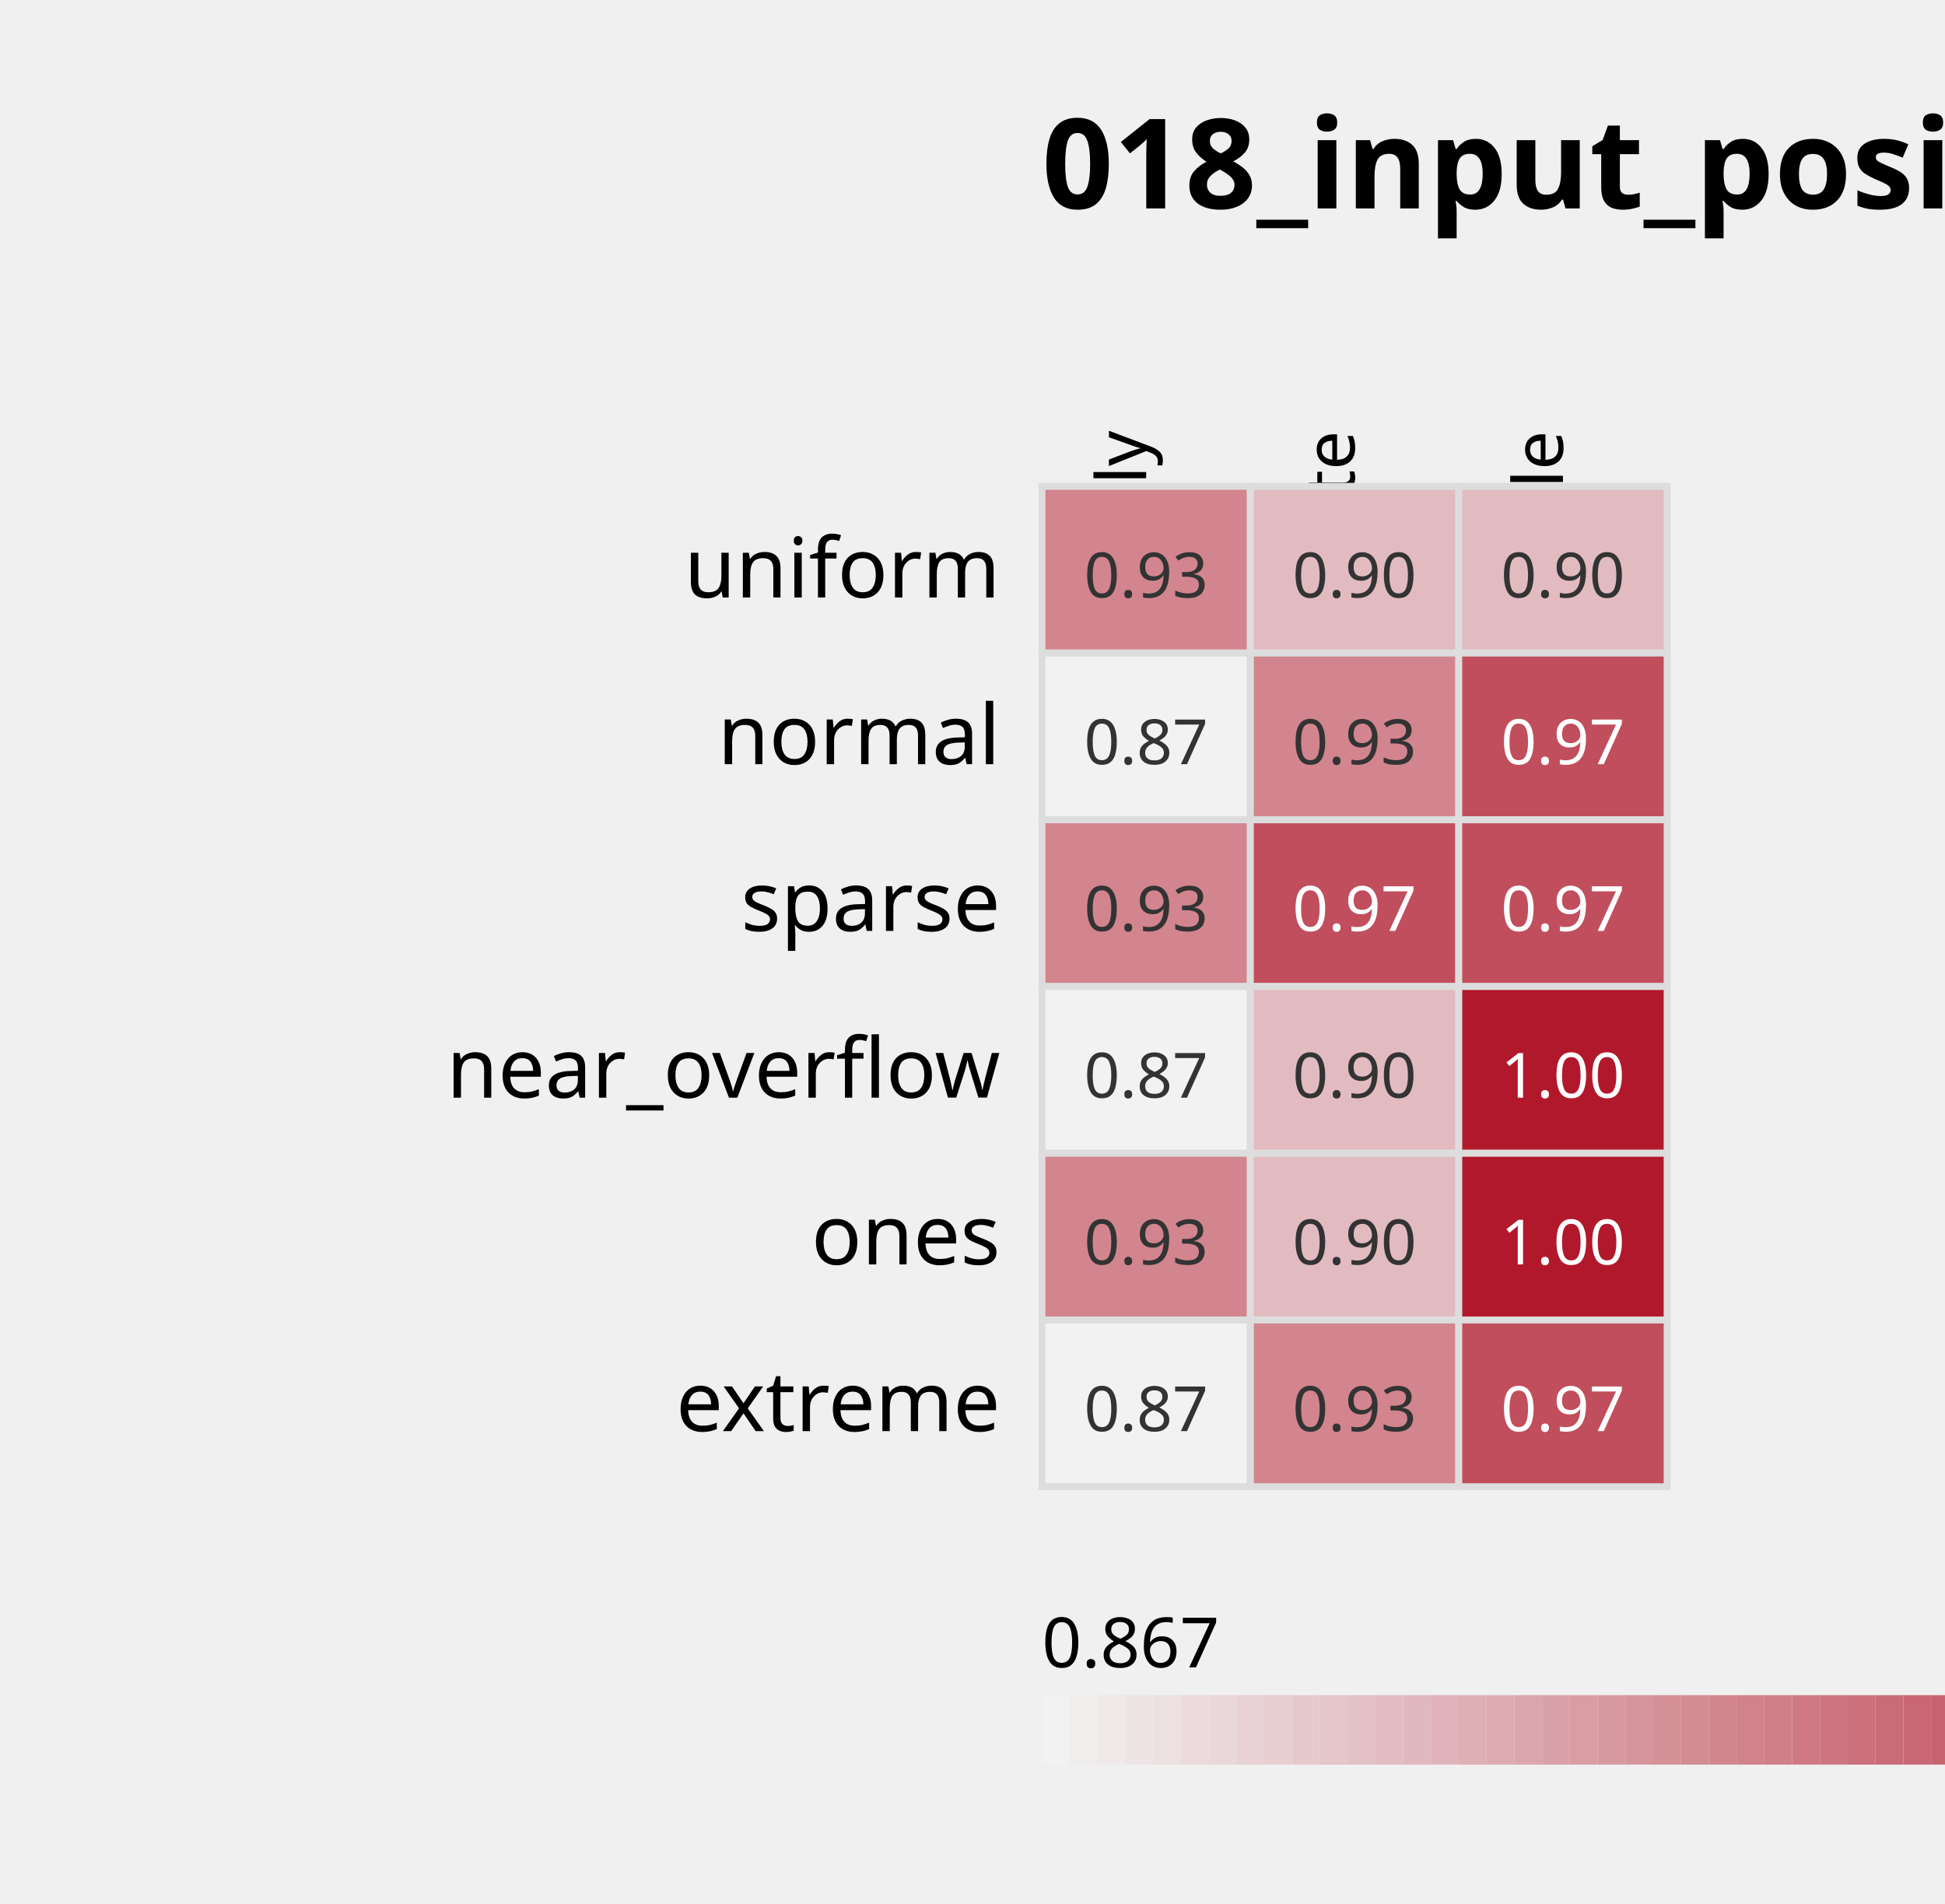
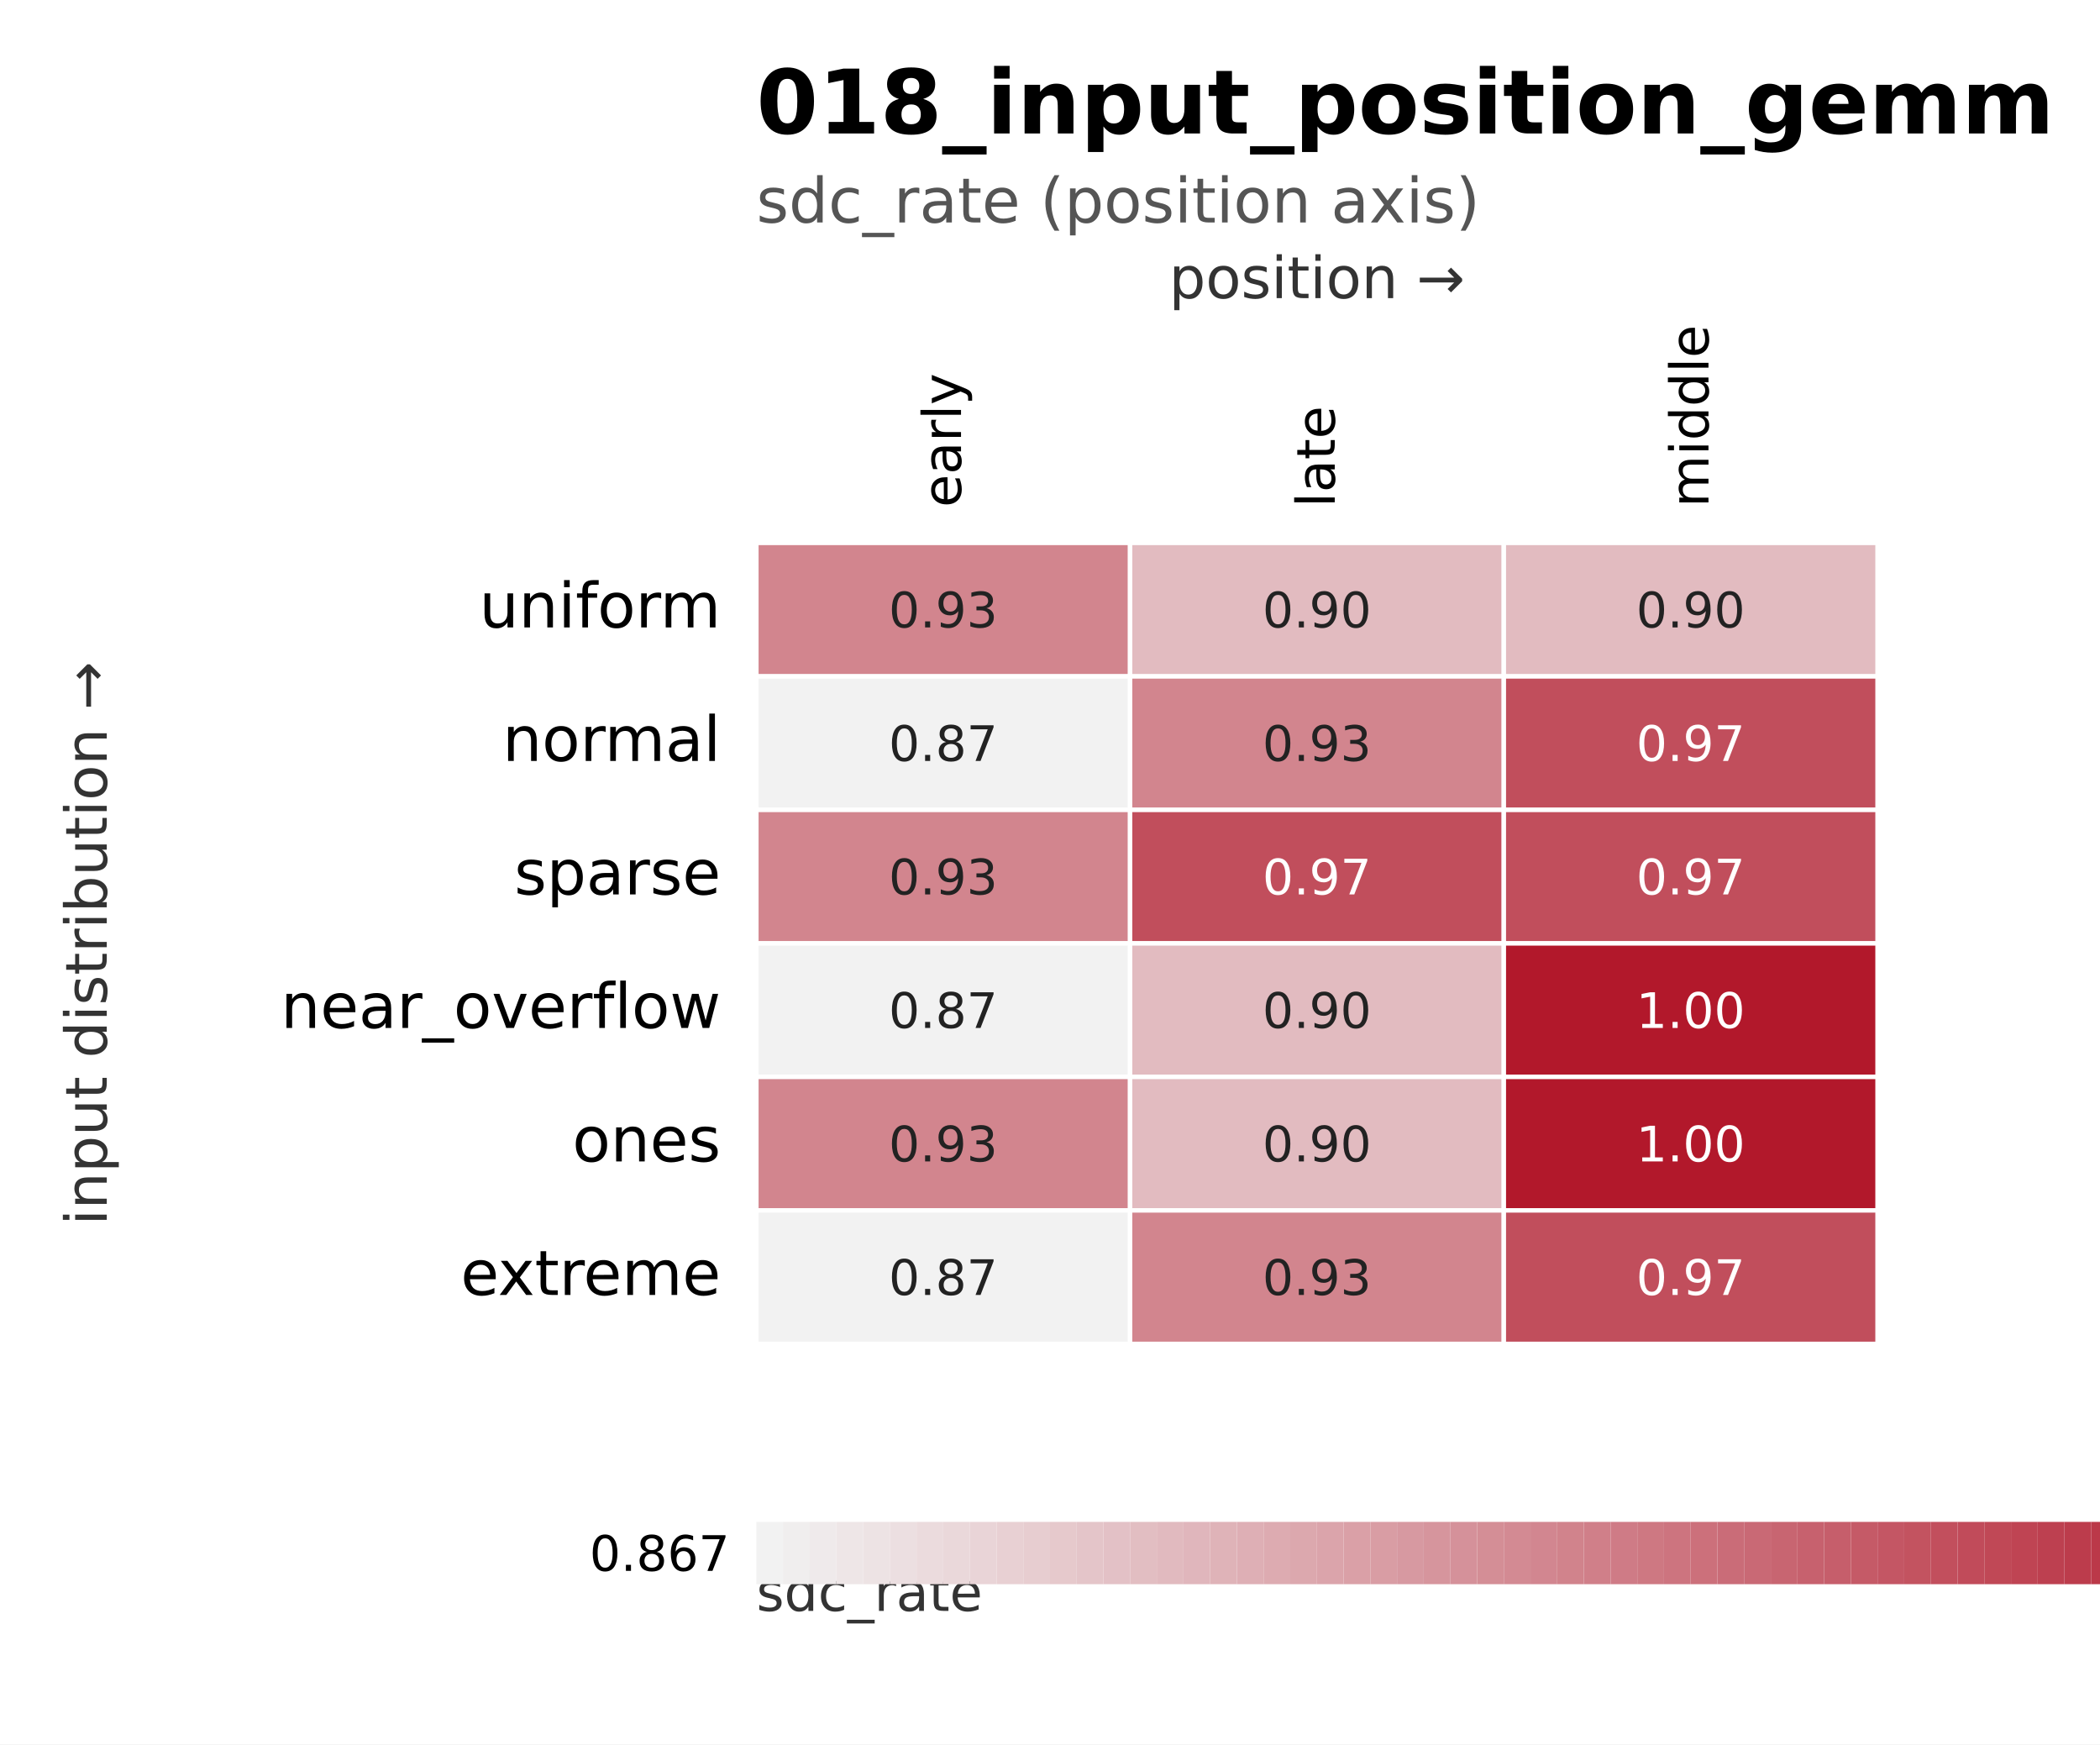
- <svg xmlns="http://www.w3.org/2000/svg" width="280" height="274">
-   <rect width="100%%" height="100%%" fill="white" />
-   <text x="150" y="30" font-family="sans-serif" font-size="18" font-weight="bold">018_input_position_gemm - sdc_rate</text>
-   <text x="165" y="62" font-family="sans-serif" font-size="10" text-anchor="end" transform="rotate(-90 165 62)">early</text>
-   <text x="195" y="62" font-family="sans-serif" font-size="10" text-anchor="end" transform="rotate(-90 195 62)">late</text>
-   <text x="225" y="62" font-family="sans-serif" font-size="10" text-anchor="end" transform="rotate(-90 225 62)">middle</text>
-   <text x="144" y="86" font-family="sans-serif" font-size="12" text-anchor="end">uniform</text>
-   <rect x="150" y="70" width="30" height="24" fill="#d2858e" stroke="#dddddd" />
-   <text x="165" y="86" font-family="sans-serif" font-size="9" fill="#333333" text-anchor="middle">0.93</text>
-   <rect x="180" y="70" width="30" height="24" fill="#e2bbc0" stroke="#dddddd" />
-   <text x="195" y="86" font-family="sans-serif" font-size="9" fill="#333333" text-anchor="middle">0.90</text>
-   <rect x="210" y="70" width="30" height="24" fill="#e2bbc0" stroke="#dddddd" />
-   <text x="225" y="86" font-family="sans-serif" font-size="9" fill="#333333" text-anchor="middle">0.90</text>
-   <text x="144" y="110" font-family="sans-serif" font-size="12" text-anchor="end">normal</text>
-   <rect x="150" y="94" width="30" height="24" fill="#f2f2f2" stroke="#dddddd" />
-   <text x="165" y="110" font-family="sans-serif" font-size="9" fill="#333333" text-anchor="middle">0.87</text>
-   <rect x="180" y="94" width="30" height="24" fill="#d2858e" stroke="#dddddd" />
-   <text x="195" y="110" font-family="sans-serif" font-size="9" fill="#333333" text-anchor="middle">0.93</text>
-   <rect x="210" y="94" width="30" height="24" fill="#c14e5c" stroke="#dddddd" />
-   <text x="225" y="110" font-family="sans-serif" font-size="9" fill="#ffffff" text-anchor="middle">0.97</text>
-   <text x="144" y="134" font-family="sans-serif" font-size="12" text-anchor="end">sparse</text>
-   <rect x="150" y="118" width="30" height="24" fill="#d2858e" stroke="#dddddd" />
-   <text x="165" y="134" font-family="sans-serif" font-size="9" fill="#333333" text-anchor="middle">0.93</text>
-   <rect x="180" y="118" width="30" height="24" fill="#c14e5c" stroke="#dddddd" />
-   <text x="195" y="134" font-family="sans-serif" font-size="9" fill="#ffffff" text-anchor="middle">0.97</text>
-   <rect x="210" y="118" width="30" height="24" fill="#c14e5c" stroke="#dddddd" />
-   <text x="225" y="134" font-family="sans-serif" font-size="9" fill="#ffffff" text-anchor="middle">0.97</text>
-   <text x="144" y="158" font-family="sans-serif" font-size="12" text-anchor="end">near_overflow</text>
-   <rect x="150" y="142" width="30" height="24" fill="#f2f2f2" stroke="#dddddd" />
-   <text x="165" y="158" font-family="sans-serif" font-size="9" fill="#333333" text-anchor="middle">0.87</text>
-   <rect x="180" y="142" width="30" height="24" fill="#e2bbc0" stroke="#dddddd" />
-   <text x="195" y="158" font-family="sans-serif" font-size="9" fill="#333333" text-anchor="middle">0.90</text>
-   <rect x="210" y="142" width="30" height="24" fill="#b2182b" stroke="#dddddd" />
-   <text x="225" y="158" font-family="sans-serif" font-size="9" fill="#ffffff" text-anchor="middle">1.00</text>
-   <text x="144" y="182" font-family="sans-serif" font-size="12" text-anchor="end">ones</text>
-   <rect x="150" y="166" width="30" height="24" fill="#d2858e" stroke="#dddddd" />
-   <text x="165" y="182" font-family="sans-serif" font-size="9" fill="#333333" text-anchor="middle">0.93</text>
-   <rect x="180" y="166" width="30" height="24" fill="#e2bbc0" stroke="#dddddd" />
-   <text x="195" y="182" font-family="sans-serif" font-size="9" fill="#333333" text-anchor="middle">0.90</text>
-   <rect x="210" y="166" width="30" height="24" fill="#b2182b" stroke="#dddddd" />
-   <text x="225" y="182" font-family="sans-serif" font-size="9" fill="#ffffff" text-anchor="middle">1.00</text>
-   <text x="144" y="206" font-family="sans-serif" font-size="12" text-anchor="end">extreme</text>
-   <rect x="150" y="190" width="30" height="24" fill="#f2f2f2" stroke="#dddddd" />
-   <text x="165" y="206" font-family="sans-serif" font-size="9" fill="#333333" text-anchor="middle">0.87</text>
-   <rect x="180" y="190" width="30" height="24" fill="#d2858e" stroke="#dddddd" />
-   <text x="195" y="206" font-family="sans-serif" font-size="9" fill="#333333" text-anchor="middle">0.93</text>
-   <rect x="210" y="190" width="30" height="24" fill="#c14e5c" stroke="#dddddd" />
-   <text x="225" y="206" font-family="sans-serif" font-size="9" fill="#ffffff" text-anchor="middle">0.97</text>
-   <text x="150" y="240" font-family="sans-serif" font-size="10">0.867</text>
-   <rect x="150" y="244" width="4" height="10" fill="#f2f2f2" />
-   <rect x="154" y="244" width="4" height="10" fill="#f0eded" />
-   <rect x="158" y="244" width="4" height="10" fill="#efe9e9" />
-   <rect x="162" y="244" width="4" height="10" fill="#eee4e5" />
-   <rect x="166" y="244" width="4" height="10" fill="#ece0e1" />
-   <rect x="170" y="244" width="4" height="10" fill="#ebdbdd" />
-   <rect x="174" y="244" width="4" height="10" fill="#ead7d9" />
-   <rect x="178" y="244" width="4" height="10" fill="#e8d2d5" />
-   <rect x="182" y="244" width="4" height="10" fill="#e7ced1" />
-   <rect x="186" y="244" width="4" height="10" fill="#e6c9cd" />
-   <rect x="190" y="244" width="4" height="10" fill="#e4c5c9" />
-   <rect x="194" y="244" width="4" height="10" fill="#e3c1c5" />
-   <rect x="198" y="244" width="4" height="10" fill="#e2bcc1" />
-   <rect x="202" y="244" width="4" height="10" fill="#e1b8bd" />
-   <rect x="206" y="244" width="4" height="10" fill="#dfb3b9" />
-   <rect x="210" y="244" width="4" height="10" fill="#deafb5" />
-   <rect x="214" y="244" width="4" height="10" fill="#ddaab1" />
-   <rect x="218" y="244" width="4" height="10" fill="#dba6ac" />
-   <rect x="222" y="244" width="4" height="10" fill="#daa1a8" />
-   <rect x="226" y="244" width="4" height="10" fill="#d99da4" />
-   <rect x="230" y="244" width="4" height="10" fill="#d799a0" />
-   <rect x="234" y="244" width="4" height="10" fill="#d6949c" />
-   <rect x="238" y="244" width="4" height="10" fill="#d59098" />
-   <rect x="242" y="244" width="4" height="10" fill="#d38b94" />
-   <rect x="246" y="244" width="4" height="10" fill="#d28790" />
-   <rect x="250" y="244" width="4" height="10" fill="#d1828c" />
-   <rect x="254" y="244" width="4" height="10" fill="#d07e88" />
-   <rect x="258" y="244" width="4" height="10" fill="#ce7984" />
-   <rect x="262" y="244" width="4" height="10" fill="#cd7580" />
-   <rect x="266" y="244" width="4" height="10" fill="#cc707c" />
-   <rect x="270" y="244" width="4" height="10" fill="#ca6c78" />
-   <rect x="274" y="244" width="4" height="10" fill="#c96874" />
-   <rect x="278" y="244" width="4" height="10" fill="#c86370" />
-   <rect x="282" y="244" width="4" height="10" fill="#c65f6b" />
-   <rect x="286" y="244" width="4" height="10" fill="#c55a67" />
-   <rect x="290" y="244" width="4" height="10" fill="#c45663" />
-   <rect x="294" y="244" width="4" height="10" fill="#c2515f" />
-   <rect x="298" y="244" width="4" height="10" fill="#c14d5b" />
-   <rect x="302" y="244" width="4" height="10" fill="#c04857" />
-   <rect x="306" y="244" width="4" height="10" fill="#bf4453" />
-   <rect x="310" y="244" width="4" height="10" fill="#bd404f" />
-   <rect x="314" y="244" width="4" height="10" fill="#bc3b4b" />
-   <rect x="318" y="244" width="4" height="10" fill="#bb3747" />
-   <rect x="322" y="244" width="4" height="10" fill="#b93243" />
-   <rect x="326" y="244" width="4" height="10" fill="#b82e3f" />
-   <rect x="330" y="244" width="4" height="10" fill="#b7293b" />
-   <rect x="334" y="244" width="4" height="10" fill="#b52537" />
-   <rect x="338" y="244" width="4" height="10" fill="#b42033" />
-   <rect x="342" y="244" width="4" height="10" fill="#b31c2f" />
-   <rect x="346" y="244" width="4" height="10" fill="#b2182b" />
-   <text x="354" y="240" font-family="sans-serif" font-size="10">1</text>
+ <svg xmlns="http://www.w3.org/2000/svg" width="472" height="392" font-family="DejaVu Sans, Verdana, sans-serif">
+   <rect width="100%" height="100%" fill="#ffffff" />
+   <text x="170" y="30" font-size="20" font-weight="bold">018_input_position_gemm</text>
+   <text x="170" y="50" font-size="14" fill="#555">sdc_rate  (position axis)</text>
+   <text x="296" y="67" font-size="13" fill="#333" text-anchor="middle">position →</text>
+   <text x="216" y="114" font-size="12" text-anchor="start" transform="rotate(-90 216 114)">early</text>
+   <text x="300" y="114" font-size="12" text-anchor="start" transform="rotate(-90 300 114)">late</text>
+   <text x="384" y="114" font-size="12" text-anchor="start" transform="rotate(-90 384 114)">middle</text>
+   <text x="162" y="141" font-size="14" text-anchor="end">uniform</text>
+   <rect x="170" y="122" width="84" height="30" fill="#d2858e" stroke="#ffffff" stroke-width="1" />
+   <text x="212" y="141" font-size="11" fill="#222222" text-anchor="middle">0.93</text>
+   <rect x="254" y="122" width="84" height="30" fill="#e2bbc0" stroke="#ffffff" stroke-width="1" />
+   <text x="296" y="141" font-size="11" fill="#222222" text-anchor="middle">0.90</text>
+   <rect x="338" y="122" width="84" height="30" fill="#e2bbc0" stroke="#ffffff" stroke-width="1" />
+   <text x="380" y="141" font-size="11" fill="#222222" text-anchor="middle">0.90</text>
+   <text x="162" y="171" font-size="14" text-anchor="end">normal</text>
+   <rect x="170" y="152" width="84" height="30" fill="#f2f2f2" stroke="#ffffff" stroke-width="1" />
+   <text x="212" y="171" font-size="11" fill="#222222" text-anchor="middle">0.87</text>
+   <rect x="254" y="152" width="84" height="30" fill="#d2858e" stroke="#ffffff" stroke-width="1" />
+   <text x="296" y="171" font-size="11" fill="#222222" text-anchor="middle">0.93</text>
+   <rect x="338" y="152" width="84" height="30" fill="#c14e5c" stroke="#ffffff" stroke-width="1" />
+   <text x="380" y="171" font-size="11" fill="#ffffff" text-anchor="middle">0.97</text>
+   <text x="162" y="201" font-size="14" text-anchor="end">sparse</text>
+   <rect x="170" y="182" width="84" height="30" fill="#d2858e" stroke="#ffffff" stroke-width="1" />
+   <text x="212" y="201" font-size="11" fill="#222222" text-anchor="middle">0.93</text>
+   <rect x="254" y="182" width="84" height="30" fill="#c14e5c" stroke="#ffffff" stroke-width="1" />
+   <text x="296" y="201" font-size="11" fill="#ffffff" text-anchor="middle">0.97</text>
+   <rect x="338" y="182" width="84" height="30" fill="#c14e5c" stroke="#ffffff" stroke-width="1" />
+   <text x="380" y="201" font-size="11" fill="#ffffff" text-anchor="middle">0.97</text>
+   <text x="162" y="231" font-size="14" text-anchor="end">near_overflow</text>
+   <rect x="170" y="212" width="84" height="30" fill="#f2f2f2" stroke="#ffffff" stroke-width="1" />
+   <text x="212" y="231" font-size="11" fill="#222222" text-anchor="middle">0.87</text>
+   <rect x="254" y="212" width="84" height="30" fill="#e2bbc0" stroke="#ffffff" stroke-width="1" />
+   <text x="296" y="231" font-size="11" fill="#222222" text-anchor="middle">0.90</text>
+   <rect x="338" y="212" width="84" height="30" fill="#b2182b" stroke="#ffffff" stroke-width="1" />
+   <text x="380" y="231" font-size="11" fill="#ffffff" text-anchor="middle">1.00</text>
+   <text x="162" y="261" font-size="14" text-anchor="end">ones</text>
+   <rect x="170" y="242" width="84" height="30" fill="#d2858e" stroke="#ffffff" stroke-width="1" />
+   <text x="212" y="261" font-size="11" fill="#222222" text-anchor="middle">0.93</text>
+   <rect x="254" y="242" width="84" height="30" fill="#e2bbc0" stroke="#ffffff" stroke-width="1" />
+   <text x="296" y="261" font-size="11" fill="#222222" text-anchor="middle">0.90</text>
+   <rect x="338" y="242" width="84" height="30" fill="#b2182b" stroke="#ffffff" stroke-width="1" />
+   <text x="380" y="261" font-size="11" fill="#ffffff" text-anchor="middle">1.00</text>
+   <text x="162" y="291" font-size="14" text-anchor="end">extreme</text>
+   <rect x="170" y="272" width="84" height="30" fill="#f2f2f2" stroke="#ffffff" stroke-width="1" />
+   <text x="212" y="291" font-size="11" fill="#222222" text-anchor="middle">0.87</text>
+   <rect x="254" y="272" width="84" height="30" fill="#d2858e" stroke="#ffffff" stroke-width="1" />
+   <text x="296" y="291" font-size="11" fill="#222222" text-anchor="middle">0.93</text>
+   <rect x="338" y="272" width="84" height="30" fill="#c14e5c" stroke="#ffffff" stroke-width="1" />
+   <text x="380" y="291" font-size="11" fill="#ffffff" text-anchor="middle">0.97</text>
+   <text x="24" y="212" font-size="13" fill="#333" text-anchor="middle" transform="rotate(-90 24 212)">input distribution →</text>
+   <text x="170" y="362" font-size="12" fill="#333">sdc_rate</text>
+   <text x="164" y="353" font-size="11" text-anchor="end">0.867</text>
+   <rect x="170" y="342" width="6" height="14" fill="#f2f2f2" />
+   <rect x="176" y="342" width="6" height="14" fill="#f0eeee" />
+   <rect x="182" y="342" width="6" height="14" fill="#efeaeb" />
+   <rect x="188" y="342" width="6" height="14" fill="#eee6e7" />
+   <rect x="194" y="342" width="6" height="14" fill="#ede3e4" />
+   <rect x="200" y="342" width="6" height="14" fill="#ecdfe1" />
+   <rect x="206" y="342" width="6" height="14" fill="#ebdbdd" />
+   <rect x="212" y="342" width="6" height="14" fill="#ead8da" />
+   <rect x="218" y="342" width="6" height="14" fill="#e9d4d7" />
+   <rect x="224" y="342" width="6" height="14" fill="#e8d0d3" />
+   <rect x="230" y="342" width="6" height="14" fill="#e7cdd0" />
+   <rect x="236" y="342" width="6" height="14" fill="#e6c9cc" />
+   <rect x="242" y="342" width="6" height="14" fill="#e4c5c9" />
+   <rect x="248" y="342" width="6" height="14" fill="#e3c1c6" />
+   <rect x="254" y="342" width="6" height="14" fill="#e2bec2" />
+   <rect x="260" y="342" width="6" height="14" fill="#e1babf" />
+   <rect x="266" y="342" width="6" height="14" fill="#e0b6bc" />
+   <rect x="272" y="342" width="6" height="14" fill="#dfb3b8" />
+   <rect x="278" y="342" width="6" height="14" fill="#deafb5" />
+   <rect x="284" y="342" width="6" height="14" fill="#ddabb1" />
+   <rect x="290" y="342" width="6" height="14" fill="#dca8ae" />
+   <rect x="296" y="342" width="6" height="14" fill="#dba4ab" />
+   <rect x="302" y="342" width="6" height="14" fill="#daa0a7" />
+   <rect x="308" y="342" width="6" height="14" fill="#d99da4" />
+   <rect x="314" y="342" width="6" height="14" fill="#d799a1" />
+   <rect x="320" y="342" width="6" height="14" fill="#d6959d" />
+   <rect x="326" y="342" width="6" height="14" fill="#d5919a" />
+   <rect x="332" y="342" width="6" height="14" fill="#d48e96" />
+   <rect x="338" y="342" width="6" height="14" fill="#d38a93" />
+   <rect x="344" y="342" width="6" height="14" fill="#d28690" />
+   <rect x="350" y="342" width="6" height="14" fill="#d1838c" />
+   <rect x="356" y="342" width="6" height="14" fill="#d07f89" />
+   <rect x="362" y="342" width="6" height="14" fill="#cf7b86" />
+   <rect x="368" y="342" width="6" height="14" fill="#ce7882" />
+   <rect x="374" y="342" width="6" height="14" fill="#cd747f" />
+   <rect x="380" y="342" width="6" height="14" fill="#cc707b" />
+   <rect x="386" y="342" width="6" height="14" fill="#ca6c78" />
+   <rect x="392" y="342" width="6" height="14" fill="#c96975" />
+   <rect x="398" y="342" width="6" height="14" fill="#c86571" />
+   <rect x="404" y="342" width="6" height="14" fill="#c7616e" />
+   <rect x="410" y="342" width="6" height="14" fill="#c65e6b" />
+   <rect x="416" y="342" width="6" height="14" fill="#c55a67" />
+   <rect x="422" y="342" width="6" height="14" fill="#c45664" />
+   <rect x="428" y="342" width="6" height="14" fill="#c35360" />
+   <rect x="434" y="342" width="6" height="14" fill="#c24f5d" />
+   <rect x="440" y="342" width="6" height="14" fill="#c14b5a" />
+   <rect x="446" y="342" width="6" height="14" fill="#c04856" />
+   <rect x="452" y="342" width="6" height="14" fill="#bf4453" />
+   <rect x="458" y="342" width="6" height="14" fill="#bd4050" />
+   <rect x="464" y="342" width="6" height="14" fill="#bc3c4c" />
+   <rect x="470" y="342" width="6" height="14" fill="#bb3949" />
+   <rect x="476" y="342" width="6" height="14" fill="#ba3545" />
+   <rect x="482" y="342" width="6" height="14" fill="#b93142" />
+   <rect x="488" y="342" width="6" height="14" fill="#b82e3f" />
+   <rect x="494" y="342" width="6" height="14" fill="#b72a3b" />
+   <rect x="500" y="342" width="6" height="14" fill="#b62638" />
+   <rect x="506" y="342" width="6" height="14" fill="#b52335" />
+   <rect x="512" y="342" width="6" height="14" fill="#b41f31" />
+   <rect x="518" y="342" width="6" height="14" fill="#b31b2e" />
+   <rect x="524" y="342" width="6" height="14" fill="#b2182b" />
+   <text x="536" y="353" font-size="11">1</text>
</svg>
